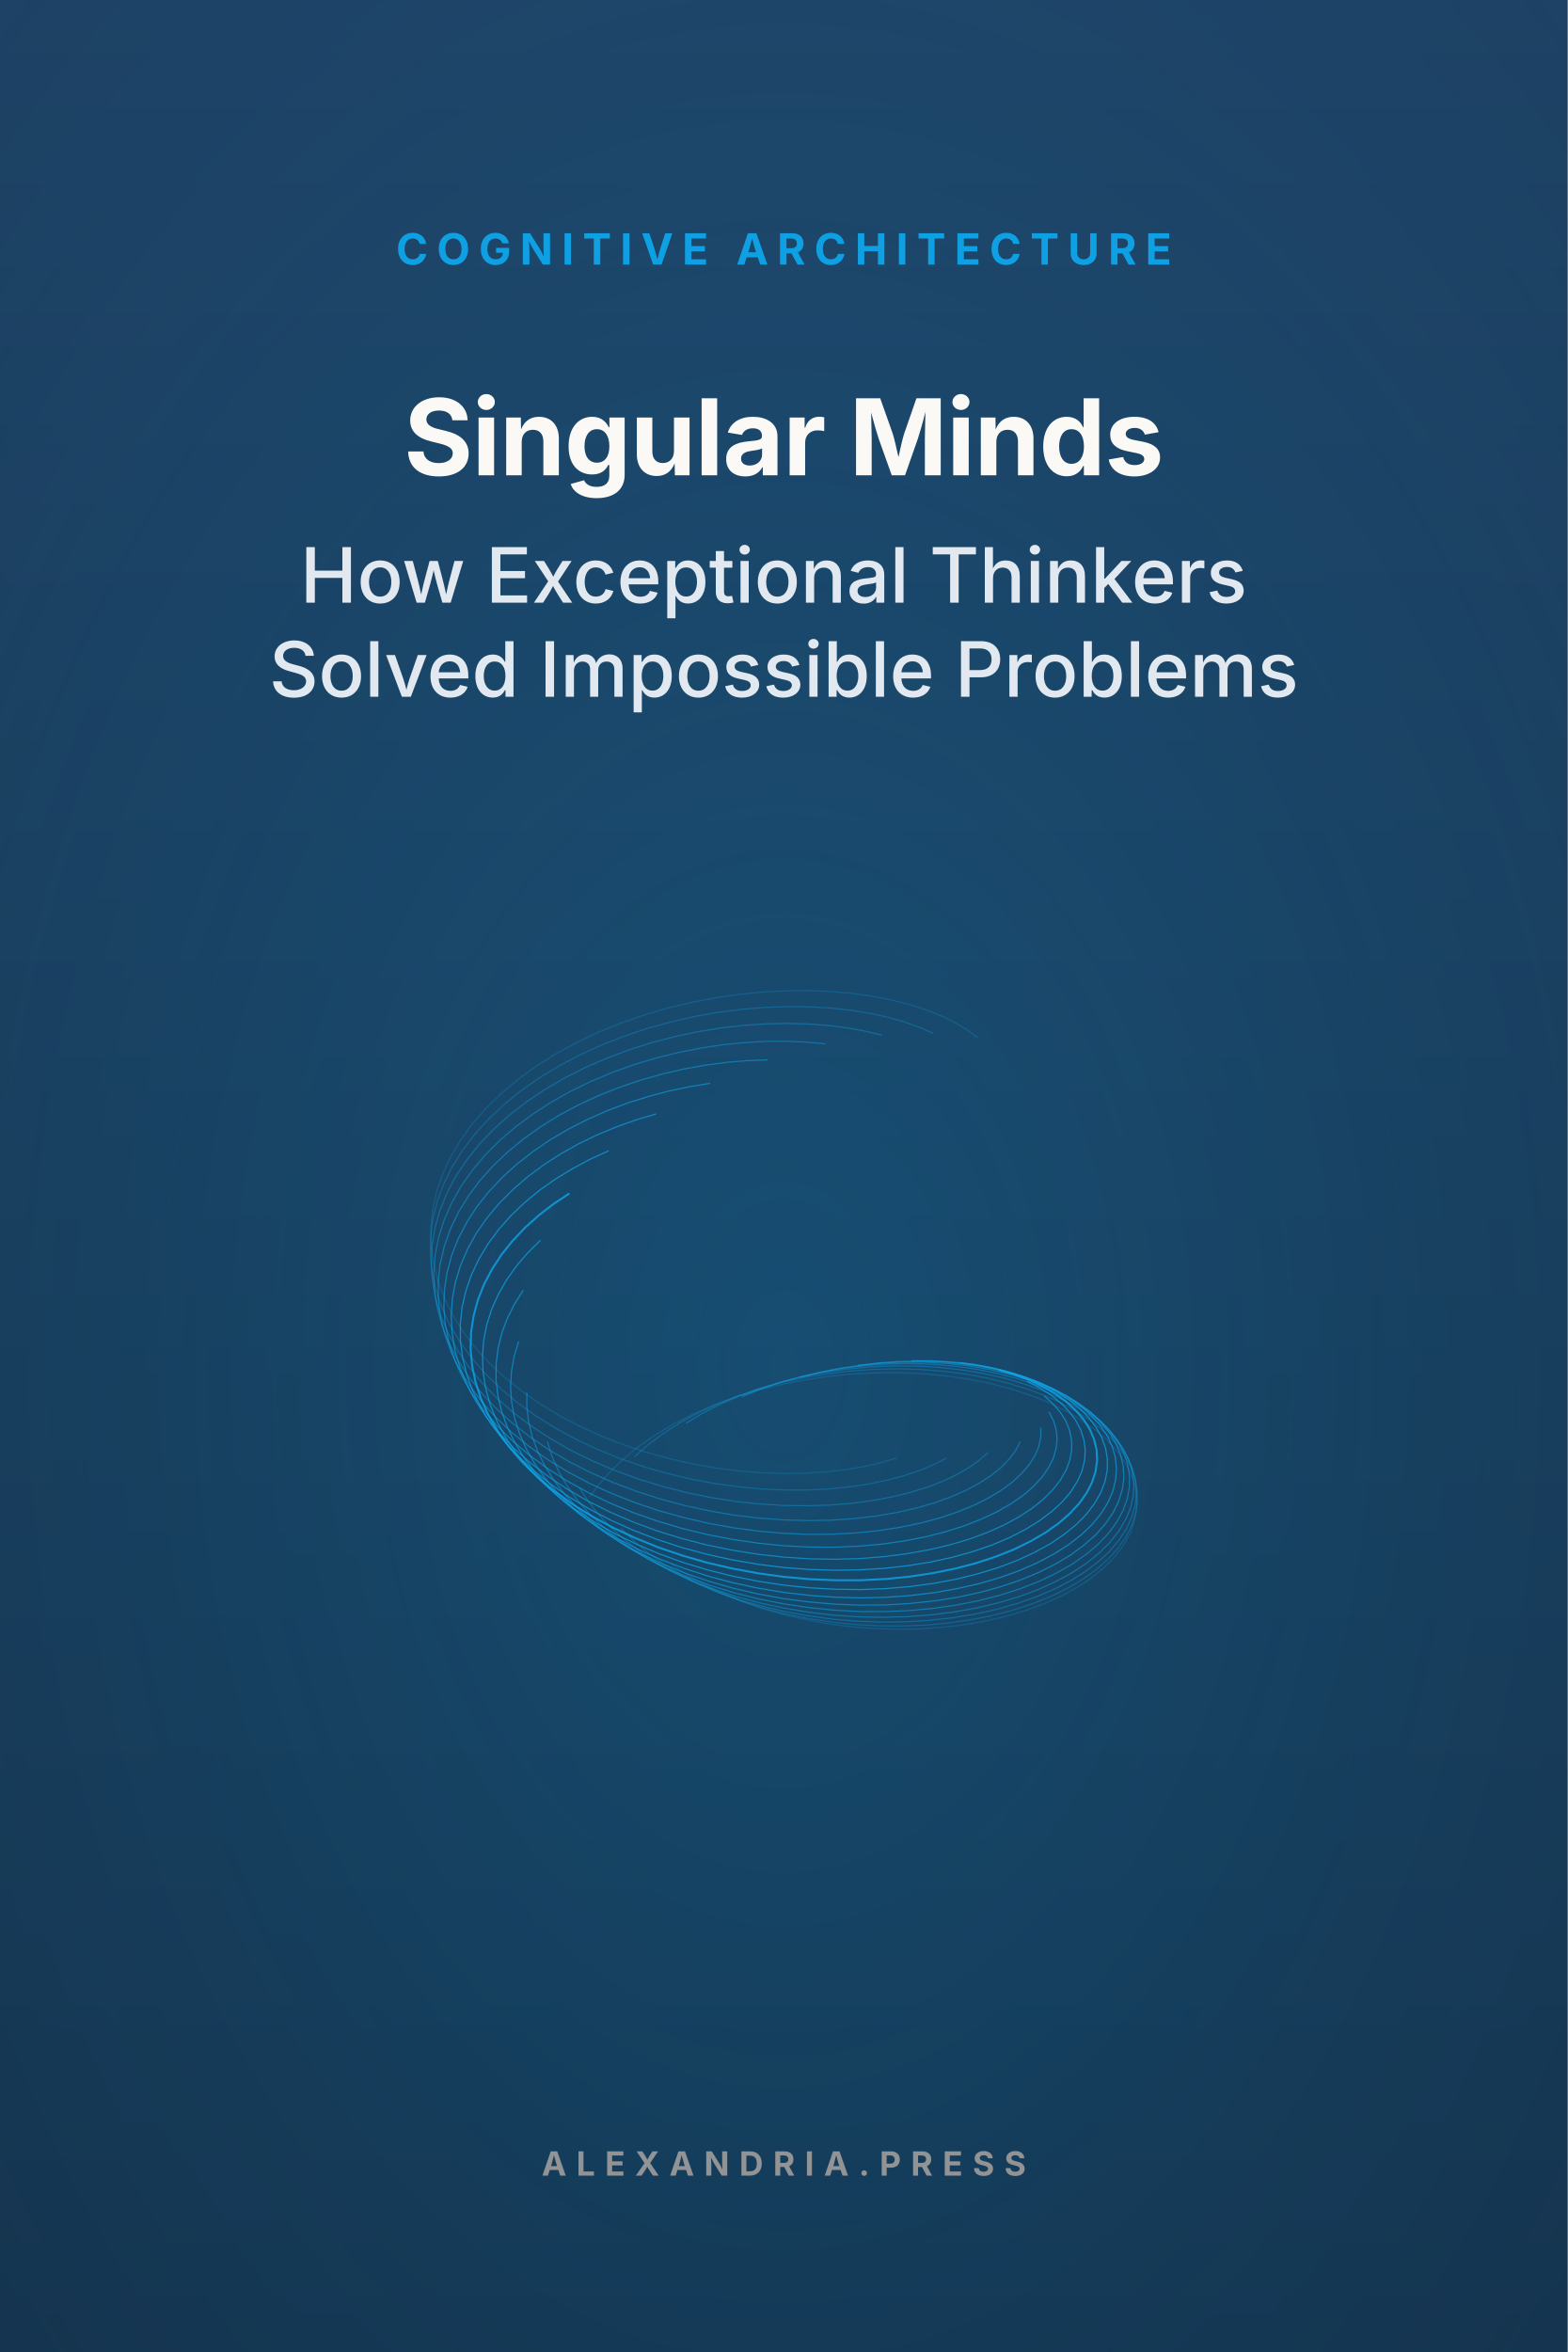
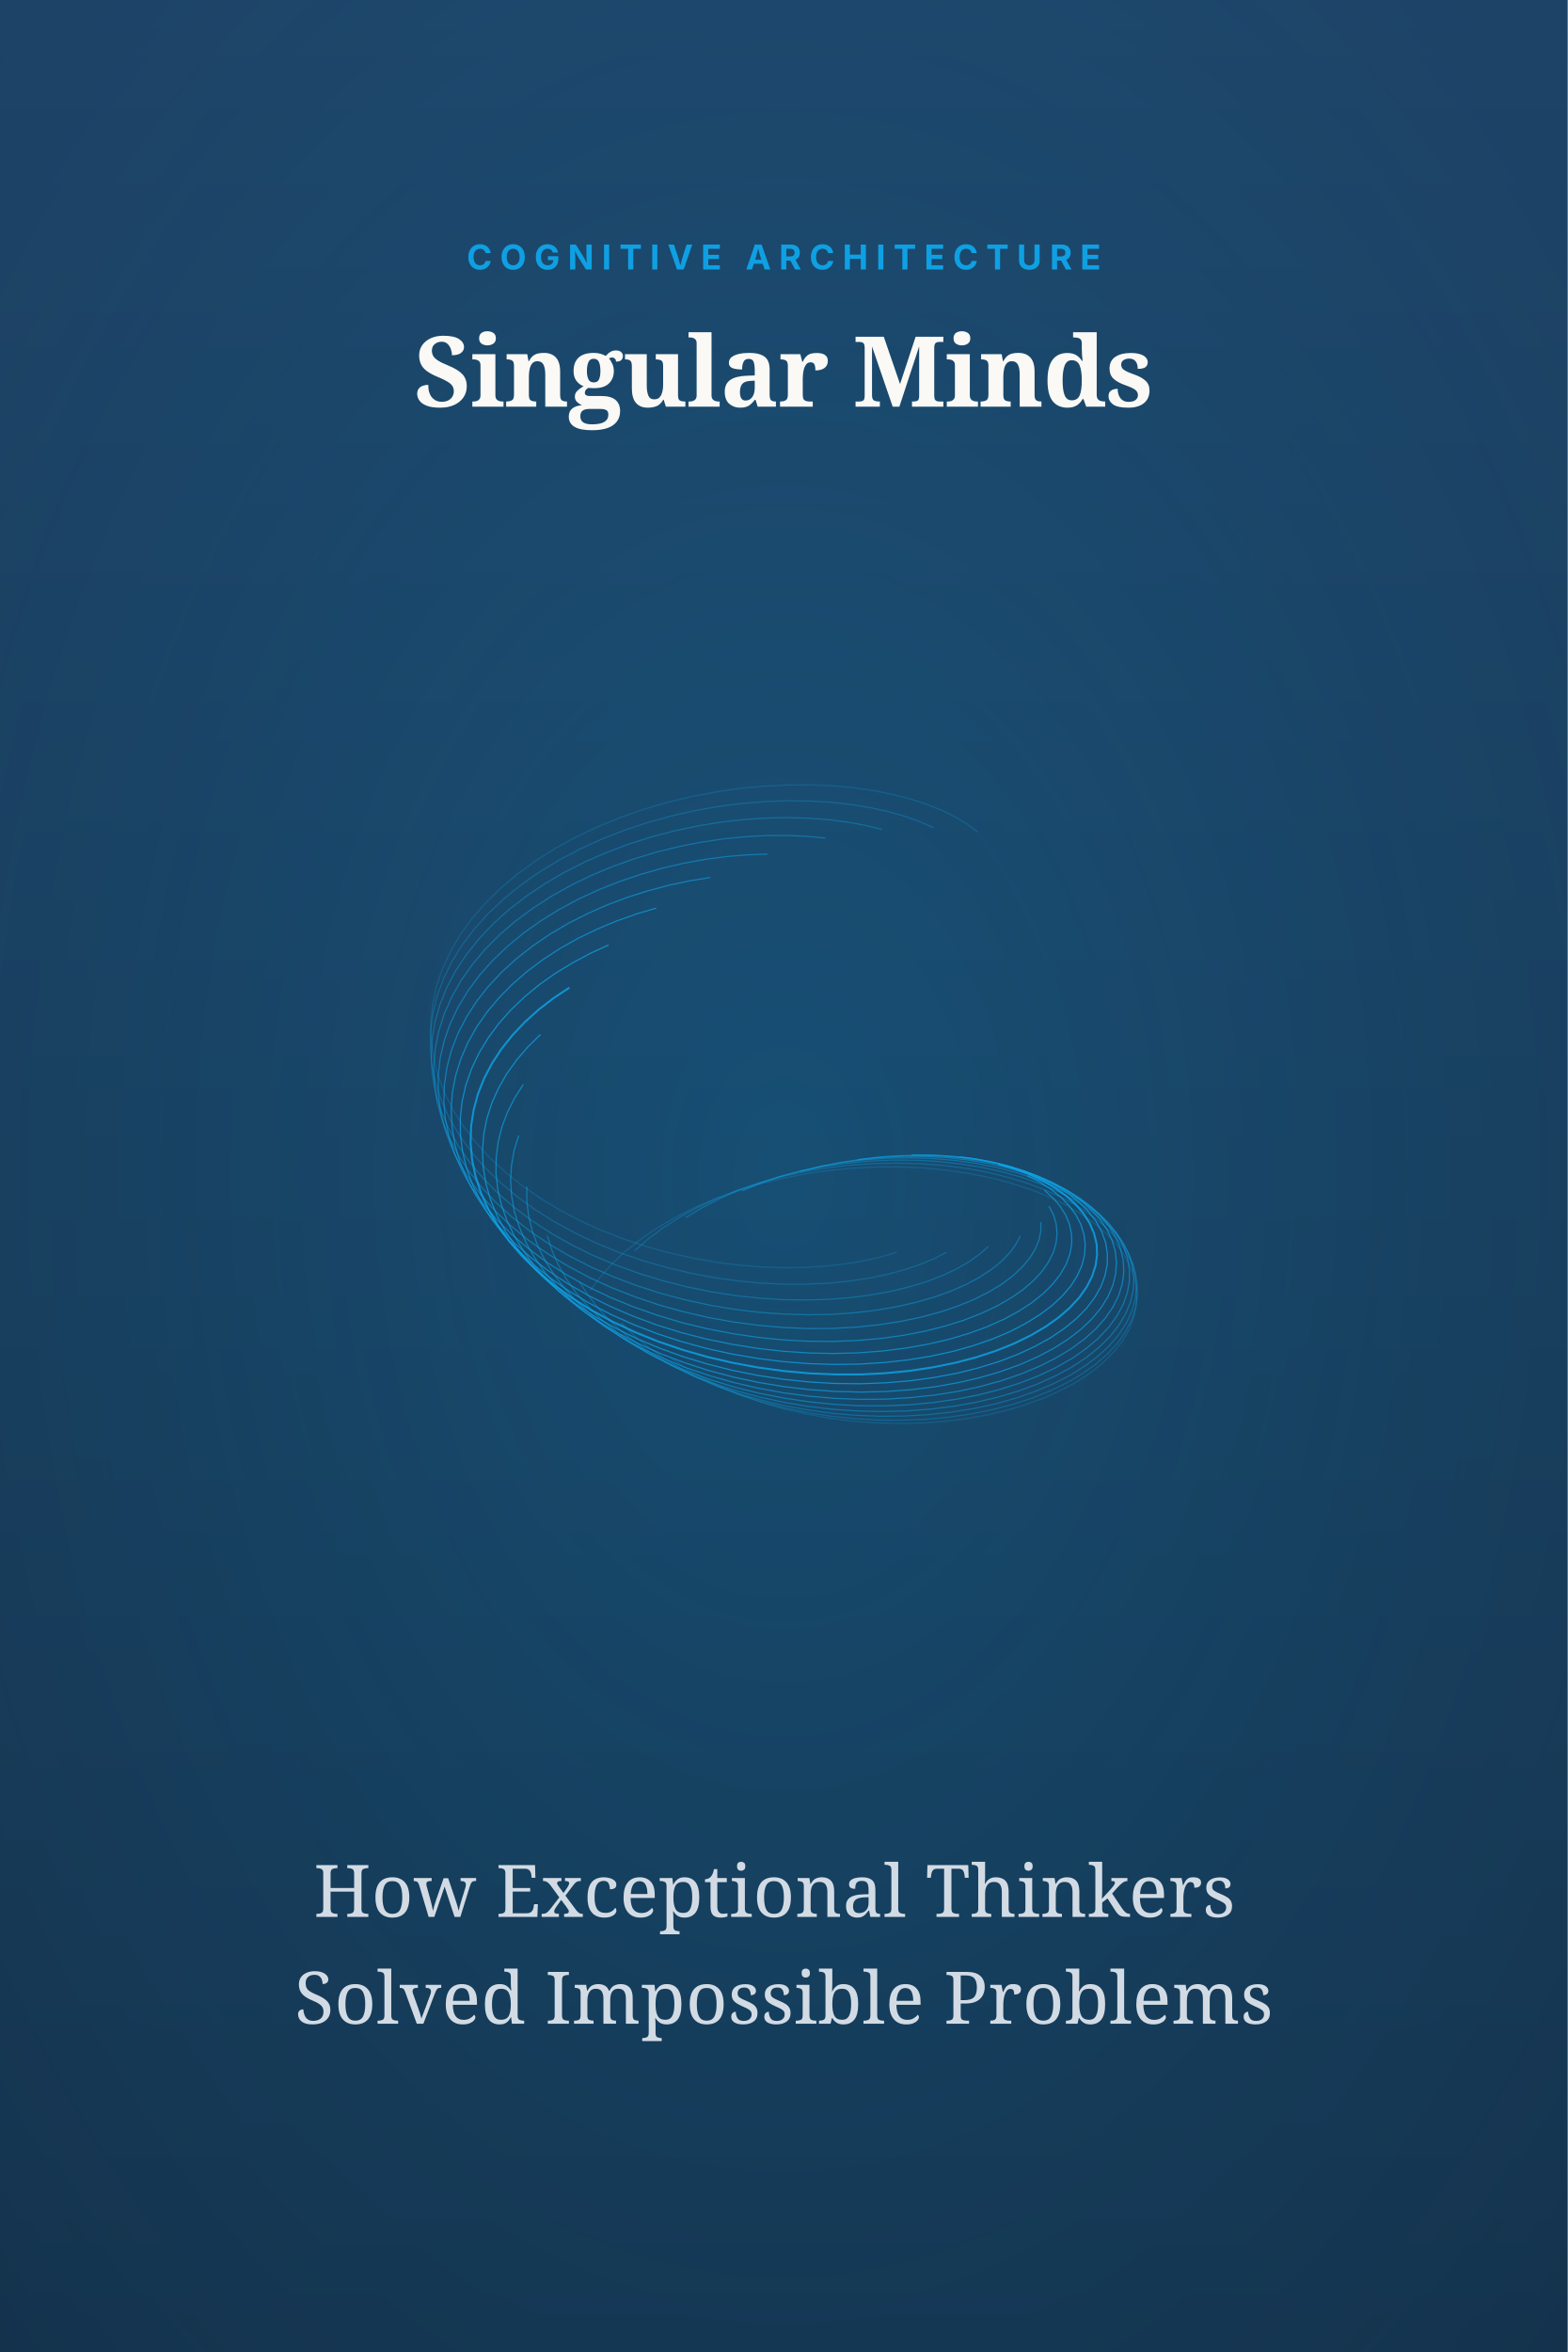
<svg xmlns="http://www.w3.org/2000/svg" viewBox="0 0 1600 2400" width="100%" height="100%">
  <defs>
    <linearGradient id="bg-singular-minds" x1="0%" y1="0%" x2="0%" y2="100%">
      <stop offset="0%" stop-color="#1f3959" />
      <stop offset="60%" stop-color="#192e47" />
      <stop offset="100%" stop-color="#15273d" />
    </linearGradient>
-     <radialGradient id="halo-singular-minds" cx="50%" cy="58%" r="75%">
+     <radialGradient id="halo-singular-minds" cx="50%" cy="50%" r="75%">
      <stop offset="0%" stop-color="#0ea5e9" stop-opacity="0.26" />
      <stop offset="55%" stop-color="#0ea5e9" stop-opacity="0.15" />
      <stop offset="100%" stop-color="#0ea5e9" stop-opacity="0.08" />
    </radialGradient>
  </defs>
  <rect width="1600" height="2400" fill="url(#bg-singular-minds)" />
  <rect width="1600" height="2400" fill="url(#halo-singular-minds)" />
-   <g text-anchor="middle" font-family="'Inter', -apple-system, sans-serif">
-     <text x="800" y="270" font-size="44" font-weight="700" letter-spacing="9" fill="#0ea5e9" opacity="0.95">COGNITIVE ARCHITECTURE</text>
+   <g text-anchor="middle" font-family="'Inter', -apple-system, BlinkMacSystemFont, sans-serif">
+     <text x="800" y="275" font-size="35" font-weight="700" letter-spacing="8" fill="#0ea5e9" opacity="0.95">COGNITIVE ARCHITECTURE</text>
  </g>
  <g text-anchor="middle">
-     <text x="800" y="485" font-family="'Inter', -apple-system, BlinkMacSystemFont, 'Segoe UI', sans-serif" font-size="108" font-weight="700" letter-spacing="-0.01em" fill="#faf9f6">
-       Singular Minds
-     </text>
-     <text x="800" y="615" font-family="'Inter', -apple-system, BlinkMacSystemFont, 'Segoe UI', sans-serif" font-size="78" font-weight="500" fill="#e2e8f0">
-       <tspan x="800" dy="0">How Exceptional Thinkers</tspan>
-       <tspan x="800" dy="96">Solved Impossible Problems</tspan>
-     </text>
+     <text x="800" y="415" font-family="'Literata', Georgia, serif" font-size="100" font-weight="700" letter-spacing="-0.01em" fill="#faf9f6">Singular Minds</text>
  </g>
-   <g class="emblem-sheaf">
+   <g class="emblem-sheaf" transform="translate(0, -210)">
    <path d="M 997.7,1058.9 L 987.6,1051.3 L 975.7,1044.0 L 962.2,1037.3 L 947.0,1031.1 L 930.2,1025.6 L 912.0,1020.9 L 892.5,1016.9 L 871.8,1013.9 L 850.0,1011.9 L 827.3,1010.9 L 803.8,1011.0 L 779.8,1012.2 L 755.3,1014.5 L 730.7,1018.1 L 706.0,1022.8 L 681.4,1028.7 L 657.1,1035.8 L 633.4,1044.1 L 610.3,1053.5 L 588.1,1064.0 L 566.9,1075.6 L 546.9,1088.2 L 528.2,1101.8 L 511.1,1116.2 L 495.5,1131.5 L 481.6,1147.4 L 469.6,1164.1 L 459.6,1181.2 L 451.5,1198.8 L 445.4,1216.7 L 441.5,1234.8 L 439.7,1253.1 L 440.1,1271.4 L 442.6,1289.6 L 447.1,1307.6 L 453.8,1325.3 L 462.5,1342.7 L 473.1,1359.5 L 485.5,1375.7 L 499.7,1391.2 L 515.6,1405.9 L 532.9,1419.8 L 551.6,1432.8 L 571.5,1444.8 L 592.5,1455.8 L 614.4,1465.7 L 637.0,1474.4 L 660.1,1482.1 L 683.6,1488.5 L 707.2,1493.8 L 730.9,1498.0 L 754.3,1501.0 L 777.4,1502.8 L 800.0,1503.6 L 821.9,1503.3 L 842.9,1501.9 L 862.8,1499.7 L 881.6,1496.5 L 899.2,1492.5 L 915.3,1487.8" stroke="#0ea5e9" stroke-width="1.2" fill="none" opacity="0.24" />
    <path d="M 952.5,1054.5 L 938.7,1048.4 L 923.3,1042.9 L 906.4,1038.1 L 888.1,1034.1 L 868.5,1030.9 L 847.8,1028.6 L 826.2,1027.4 L 803.7,1027.1 L 780.5,1028.0 L 756.8,1029.9 L 732.8,1033.0 L 708.7,1037.3 L 684.6,1042.8 L 660.7,1049.4 L 637.3,1057.2 L 614.4,1066.1 L 592.3,1076.2 L 571.1,1087.4 L 551.0,1099.5 L 532.1,1112.7 L 514.7,1126.8 L 498.8,1141.7 L 484.6,1157.3 L 472.1,1173.7 L 461.5,1190.6 L 452.9,1208.0 L 446.3,1225.8 L 441.8,1243.9 L 439.4,1262.1 L 439.2,1280.4 L 441.1,1298.7 L 445.1,1316.9 L 451.2,1334.7 L 459.3,1352.3 L 469.5,1369.3 L 481.5,1385.9 L 495.3,1401.7 L 510.9,1416.9 L 528.0,1431.2 L 546.6,1444.6 L 566.5,1457.1 L 587.5,1468.5 L 609.5,1478.9 L 632.4,1488.2 L 655.8,1496.3 L 679.8,1503.2 L 704.0,1509.0 L 728.3,1513.6 L 752.5,1517.0 L 776.5,1519.3 L 800.0,1520.4 L 822.9,1520.4 L 845.0,1519.4 L 866.2,1517.3 L 886.3,1514.3 L 905.1,1510.5 L 922.6,1505.8 L 938.7,1500.4 L 953.2,1494.4 L 966.0,1487.8" stroke="#0ea5e9" stroke-width="1.2" fill="none" opacity="0.31" />
    <path d="M 900.0,1056.3 L 883.1,1052.2 L 864.9,1048.9 L 845.4,1046.4 L 824.9,1044.9 L 803.5,1044.3 L 781.3,1044.8 L 758.6,1046.3 L 735.4,1049.0 L 712.0,1052.8 L 688.5,1057.8 L 665.1,1063.9 L 642.0,1071.2 L 619.5,1079.7 L 597.5,1089.2 L 576.4,1099.9 L 556.3,1111.6 L 537.4,1124.3 L 519.8,1137.9 L 503.7,1152.4 L 489.1,1167.7 L 476.3,1183.7 L 465.2,1200.3 L 456.1,1217.5 L 449.0,1235.1 L 443.9,1253.0 L 440.9,1271.2 L 440.1,1289.4 L 441.4,1307.7 L 444.8,1325.9 L 450.3,1343.9 L 457.9,1361.5 L 467.5,1378.8 L 479.1,1395.6 L 492.5,1411.7 L 507.7,1427.2 L 524.5,1441.8 L 542.9,1455.6 L 562.7,1468.5 L 583.6,1480.4 L 605.7,1491.2 L 628.7,1500.9 L 652.4,1509.5 L 676.7,1516.9 L 701.3,1523.2 L 726.1,1528.2 L 751.0,1532.1 L 775.7,1534.7 L 800.0,1536.2 L 823.8,1536.5 L 846.9,1535.8 L 869.1,1534.0 L 890.3,1531.2 L 910.4,1527.4 L 929.2,1522.8 L 946.5,1517.5 L 962.3,1511.4 L 976.5,1504.7 L 989.0,1497.5 L 999.7,1489.8 L 1008.7,1481.9" stroke="#0ea5e9" stroke-width="1.2" fill="none" opacity="0.38" />
    <path d="M 842.7,1065.2 L 823.5,1063.4 L 803.3,1062.5 L 782.3,1062.6 L 760.6,1063.8 L 738.3,1066.0 L 715.7,1069.4 L 693.0,1073.8 L 670.2,1079.4 L 647.7,1086.2 L 625.5,1094.1 L 603.9,1103.1 L 583.0,1113.2 L 563.0,1124.4 L 544.1,1136.6 L 526.4,1149.7 L 510.0,1163.7 L 495.2,1178.6 L 482.1,1194.2 L 470.6,1210.4 L 461.1,1227.3 L 453.4,1244.6 L 447.8,1262.3 L 444.2,1280.2 L 442.8,1298.4 L 443.4,1316.6 L 446.2,1334.7 L 451.2,1352.7 L 458.2,1370.5 L 467.2,1387.9 L 478.3,1404.8 L 491.2,1421.2 L 506.0,1436.9 L 522.5,1451.8 L 540.5,1466.0 L 560.0,1479.2 L 580.9,1491.5 L 602.9,1502.7 L 625.9,1512.8 L 649.7,1521.8 L 674.2,1529.7 L 699.1,1536.3 L 724.4,1541.8 L 749.7,1546.1 L 775.0,1549.1 L 800.0,1550.9 L 824.6,1551.6 L 848.5,1551.2 L 871.7,1549.6 L 893.9,1547.0 L 915.0,1543.4 L 934.9,1538.9 L 953.4,1533.6 L 970.5,1527.5 L 985.9,1520.7 L 999.7,1513.3 L 1011.7,1505.5 L 1021.9,1497.2 L 1030.2,1488.7 L 1036.7,1479.9 L 1041.3,1471.1" stroke="#0ea5e9" stroke-width="1.2" fill="none" opacity="0.45" />
    <path d="M 783.3,1081.5 L 762.8,1082.3 L 741.6,1084.0 L 720.0,1086.9 L 698.1,1090.8 L 676.1,1095.9 L 654.2,1102.1 L 632.5,1109.4 L 611.3,1117.8 L 590.7,1127.3 L 570.9,1137.9 L 552.1,1149.5 L 534.4,1162.1 L 518.0,1175.6 L 503.0,1189.9 L 489.5,1205.0 L 477.7,1220.9 L 467.7,1237.3 L 459.6,1254.3 L 453.5,1271.6 L 449.3,1289.4 L 447.3,1307.3 L 447.3,1325.3 L 449.5,1343.4 L 453.8,1361.3 L 460.2,1379.1 L 468.6,1396.5 L 479.1,1413.6 L 491.5,1430.1 L 505.7,1446.0 L 521.8,1461.2 L 539.4,1475.6 L 558.6,1489.1 L 579.2,1501.7 L 601.0,1513.3 L 623.9,1523.8 L 647.8,1533.2 L 672.3,1541.5 L 697.5,1548.5 L 723.0,1554.4 L 748.7,1559.0 L 774.4,1562.4 L 800.0,1564.6 L 825.2,1565.7 L 849.9,1565.5 L 873.9,1564.2 L 897.0,1561.8 L 919.0,1558.4 L 939.9,1554.1 L 959.5,1548.8 L 977.6,1542.7 L 994.2,1535.9 L 1009.1,1528.4 L 1022.3,1520.4 L 1033.7,1511.9 L 1043.2,1503.0 L 1050.9,1493.9 L 1056.6,1484.6 L 1060.4,1475.3 L 1062.3,1466.0 L 1062.3,1456.9" stroke="#0ea5e9" stroke-width="1.2" fill="none" opacity="0.52" />
    <path d="M 724.8,1105.4 L 703.9,1108.8 L 682.7,1113.3 L 661.6,1118.9 L 640.6,1125.5 L 619.9,1133.3 L 599.7,1142.2 L 580.2,1152.1 L 561.5,1163.1 L 543.9,1175.1 L 527.4,1188.0 L 512.3,1201.7 L 498.6,1216.3 L 486.5,1231.6 L 476.2,1247.6 L 467.6,1264.1 L 460.9,1281.2 L 456.3,1298.5 L 453.6,1316.2 L 453.0,1334.0 L 454.5,1351.9 L 458.2,1369.7 L 463.9,1387.4 L 471.7,1404.8 L 481.5,1421.9 L 493.3,1438.4 L 507.0,1454.5 L 522.5,1469.8 L 539.7,1484.4 L 558.4,1498.2 L 578.7,1511.1 L 600.2,1523.0 L 622.9,1533.9 L 646.6,1543.6 L 671.2,1552.2 L 696.3,1559.7 L 722.0,1565.9 L 748.0,1570.9 L 774.0,1574.7 L 800.0,1577.3 L 825.7,1578.6 L 851.0,1578.8 L 875.6,1577.8 L 899.5,1575.7 L 922.4,1572.5 L 944.2,1568.3 L 964.7,1563.1 L 983.8,1557.1 L 1001.4,1550.2 L 1017.4,1542.7 L 1031.7,1534.5 L 1044.2,1525.9 L 1054.8,1516.7 L 1063.5,1507.3 L 1070.2,1497.6 L 1075.1,1487.9 L 1077.9,1478.1 L 1078.9,1468.4 L 1077.9,1458.9 L 1075.2,1449.6 L 1070.6,1440.8" stroke="#0ea5e9" stroke-width="1.2" fill="none" opacity="0.59" />
    <path d="M 669.8,1136.6 L 649.6,1142.6 L 629.5,1149.7 L 609.8,1157.9 L 590.7,1167.1 L 572.3,1177.4 L 554.8,1188.7 L 538.4,1200.9 L 523.2,1214.1 L 509.4,1228.0 L 497.0,1242.8 L 486.3,1258.2 L 477.4,1274.2 L 470.2,1290.8 L 465.0,1307.7 L 461.7,1325.0 L 460.5,1342.5 L 461.4,1360.2 L 464.3,1377.8 L 469.3,1395.3 L 476.4,1412.7 L 485.5,1429.7 L 496.6,1446.3 L 509.7,1462.4 L 524.5,1477.8 L 541.2,1492.6 L 559.4,1506.6 L 579.2,1519.7 L 600.4,1531.9 L 622.8,1543.0 L 646.2,1553.1 L 670.6,1562.1 L 695.7,1569.9 L 721.4,1576.5 L 747.5,1581.8 L 773.7,1586.0 L 800.0,1588.9 L 826.1,1590.6 L 851.8,1591.1 L 877.0,1590.4 L 901.5,1588.5 L 925.1,1585.5 L 947.6,1581.5 L 969.0,1576.5 L 989.0,1570.6 L 1007.5,1563.8 L 1024.5,1556.2 L 1039.7,1548.0 L 1053.2,1539.2 L 1064.8,1529.9 L 1074.5,1520.2 L 1082.3,1510.2 L 1088.1,1500.0 L 1091.9,1489.8 L 1093.8,1479.6 L 1093.6,1469.5 L 1091.6,1459.6 L 1087.8,1450.1 L 1082.1,1441.0 L 1074.8,1432.5 L 1065.9,1424.5" stroke="#0ea5e9" stroke-width="1.2" fill="none" opacity="0.66" />
    <path d="M 621.1,1174.3 L 602.5,1182.8 L 584.5,1192.4 L 567.2,1202.9 L 550.9,1214.4 L 535.7,1226.9 L 521.8,1240.1 L 509.3,1254.2 L 498.2,1269.1 L 488.9,1284.5 L 481.3,1300.5 L 475.5,1317.0 L 471.6,1333.9 L 469.8,1351.0 L 469.9,1368.3 L 472.2,1385.6 L 476.4,1402.9 L 482.8,1420.1 L 491.1,1437.0 L 501.5,1453.6 L 513.8,1469.6 L 528.0,1485.2 L 544.0,1500.0 L 561.7,1514.2 L 580.9,1527.5 L 601.5,1539.8 L 623.5,1551.3 L 646.6,1561.6 L 670.7,1570.9 L 695.6,1579.0 L 721.2,1586.0 L 747.3,1591.7 L 773.6,1596.2 L 800.0,1599.5 L 826.3,1601.5 L 852.4,1602.3 L 878.0,1601.9 L 903.0,1600.3 L 927.1,1597.6 L 950.3,1593.8 L 972.4,1589.0 L 993.1,1583.2 L 1012.5,1576.5 L 1030.3,1569.0 L 1046.4,1560.7 L 1060.8,1551.8 L 1073.4,1542.4 L 1084.1,1532.5 L 1092.8,1522.3 L 1099.5,1511.8 L 1104.2,1501.2 L 1106.9,1490.5 L 1107.6,1479.9 L 1106.3,1469.5 L 1103.1,1459.4 L 1098.1,1449.7 L 1091.2,1440.4 L 1082.8,1431.7 L 1072.7,1423.6 L 1061.2,1416.2 L 1048.4,1409.6" stroke="#0ea5e9" stroke-width="1.2" fill="none" opacity="0.73" />
    <path d="M 581.1,1217.8 L 565.0,1228.5 L 549.9,1240.1 L 535.9,1252.7 L 523.2,1266.1 L 511.9,1280.2 L 502.2,1295.0 L 494.1,1310.4 L 487.8,1326.3 L 483.4,1342.6 L 480.8,1359.3 L 480.3,1376.2 L 481.8,1393.2 L 485.3,1410.2 L 490.8,1427.1 L 498.4,1443.9 L 508.0,1460.3 L 519.5,1476.3 L 532.9,1491.8 L 548.1,1506.7 L 565.1,1521.0 L 583.6,1534.4 L 603.7,1547.0 L 625.1,1558.6 L 647.8,1569.2 L 671.5,1578.8 L 696.1,1587.2 L 721.4,1594.5 L 747.3,1600.5 L 773.6,1605.4 L 800.0,1609.0 L 826.4,1611.4 L 852.7,1612.5 L 878.6,1612.5 L 903.9,1611.2 L 928.5,1608.8 L 952.2,1605.2 L 974.9,1600.6 L 996.3,1595.0 L 1016.4,1588.4 L 1034.9,1581.0 L 1051.9,1572.7 L 1067.1,1563.8 L 1080.5,1554.3 L 1092.0,1544.3 L 1101.6,1533.9 L 1109.2,1523.1 L 1114.7,1512.2 L 1118.2,1501.2 L 1119.7,1490.2 L 1119.2,1479.3 L 1116.6,1468.6 L 1112.2,1458.3 L 1105.9,1448.4 L 1097.8,1439.0 L 1088.1,1430.2 L 1076.8,1422.1 L 1064.1,1414.7 L 1050.1,1408.1 L 1035.0,1402.5 L 1018.9,1397.8" stroke="#0ea5e9" stroke-width="2.0" fill="none" opacity="0.80" />
    <path d="M 551.6,1265.6 L 538.8,1278.2 L 527.3,1291.6 L 517.2,1305.7 L 508.8,1320.4 L 501.9,1335.7 L 496.9,1351.4 L 493.7,1367.5 L 492.4,1383.9 L 493.1,1400.5 L 495.8,1417.2 L 500.5,1433.8 L 507.2,1450.3 L 515.9,1466.5 L 526.6,1482.4 L 539.2,1497.8 L 553.6,1512.7 L 569.7,1527.0 L 587.5,1540.5 L 606.9,1553.2 L 627.6,1565.0 L 649.7,1575.8 L 672.9,1585.6 L 697.0,1594.3 L 722.0,1601.9 L 747.6,1608.3 L 773.7,1613.5 L 800.0,1617.5 L 826.4,1620.2 L 852.7,1621.7 L 878.8,1622.0 L 904.4,1621.0 L 929.3,1618.9 L 953.4,1615.6 L 976.5,1611.3 L 998.5,1605.8 L 1019.1,1599.5 L 1038.3,1592.2 L 1056.0,1584.0 L 1072.0,1575.2 L 1086.2,1565.6 L 1098.5,1555.6 L 1108.9,1545.0 L 1117.2,1534.1 L 1123.6,1522.9 L 1127.8,1511.6 L 1130.1,1500.3 L 1130.2,1489.0 L 1128.4,1477.9 L 1124.5,1467.0 L 1118.7,1456.5 L 1111.1,1446.5 L 1101.8,1437.1 L 1090.7,1428.2 L 1078.2,1420.1 L 1064.3,1412.9 L 1049.1,1406.4 L 1032.8,1400.9 L 1015.5,1396.4 L 997.5,1392.8 L 978.9,1390.3" stroke="#0ea5e9" stroke-width="1.2" fill="none" opacity="0.73" />
    <path d="M 534.1,1316.5 L 525.2,1330.5 L 517.9,1345.0 L 512.2,1360.1 L 508.4,1375.6 L 506.4,1391.5 L 506.2,1407.6 L 508.1,1423.8 L 511.9,1440.0 L 517.7,1456.2 L 525.5,1472.2 L 535.2,1487.9 L 546.8,1503.2 L 560.3,1518.0 L 575.5,1532.2 L 592.5,1545.8 L 611.0,1558.6 L 631.0,1570.5 L 652.4,1581.5 L 674.9,1591.5 L 698.5,1600.5 L 723.0,1608.4 L 748.2,1615.1 L 773.9,1620.6 L 800.0,1624.9 L 826.3,1628.0 L 852.5,1629.8 L 878.6,1630.5 L 904.3,1629.9 L 929.4,1628.1 L 953.8,1625.1 L 977.2,1621.0 L 999.6,1615.9 L 1020.8,1609.7 L 1040.6,1602.6 L 1058.8,1594.6 L 1075.5,1585.8 L 1090.3,1576.4 L 1103.4,1566.3 L 1114.5,1555.7 L 1123.6,1544.7 L 1130.7,1533.3 L 1135.7,1521.8 L 1138.6,1510.2 L 1139.5,1498.5 L 1138.3,1487.0 L 1135.0,1475.7 L 1129.8,1464.8 L 1122.6,1454.2 L 1113.7,1444.2 L 1103.0,1434.8 L 1090.6,1426.0 L 1076.8,1418.1 L 1061.6,1410.9 L 1045.2,1404.7 L 1027.7,1399.4 L 1009.3,1395.1 L 990.2,1391.9 L 970.5,1389.7 L 950.4,1388.6 L 930.2,1388.6" stroke="#0ea5e9" stroke-width="1.2" fill="none" opacity="0.66" />
    <path d="M 529.4,1368.8 L 524.8,1383.6 L 522.1,1398.9 L 521.1,1414.4 L 522.1,1430.1 L 524.9,1445.9 L 529.8,1461.6 L 536.5,1477.3 L 545.2,1492.7 L 555.8,1507.9 L 568.3,1522.5 L 582.6,1536.7 L 598.6,1550.2 L 616.2,1563.1 L 635.3,1575.1 L 655.8,1586.3 L 677.6,1596.5 L 700.5,1605.7 L 724.4,1613.8 L 749.0,1620.8 L 774.3,1626.6 L 800.0,1631.3 L 826.0,1634.7 L 852.0,1636.9 L 878.0,1637.9 L 903.7,1637.7 L 928.8,1636.2 L 953.4,1633.6 L 977.1,1629.9 L 999.8,1625.0 L 1021.3,1619.1 L 1041.6,1612.2 L 1060.3,1604.4 L 1077.5,1595.8 L 1093.0,1586.5 L 1106.7,1576.4 L 1118.5,1565.9 L 1128.3,1554.8 L 1136.1,1543.4 L 1141.8,1531.7 L 1145.5,1519.9 L 1147.0,1508.0 L 1146.4,1496.2 L 1143.7,1484.5 L 1139.1,1473.2 L 1132.4,1462.1 L 1123.8,1451.6 L 1113.5,1441.6 L 1101.4,1432.3 L 1087.7,1423.7 L 1072.6,1416.0 L 1056.1,1409.1 L 1038.5,1403.1 L 1019.8,1398.1 L 1000.3,1394.2 L 980.1,1391.3 L 959.4,1389.5 L 938.4,1388.9 L 917.3,1389.3 L 896.1,1390.8 L 875.2,1393.4" stroke="#0ea5e9" stroke-width="1.2" fill="none" opacity="0.59" />
    <path d="M 537.7,1420.9 L 537.7,1436.0 L 539.6,1451.3 L 543.4,1466.6 L 549.1,1481.9 L 556.8,1497.0 L 566.3,1511.9 L 577.7,1526.4 L 590.9,1540.4 L 605.8,1553.9 L 622.4,1566.7 L 640.5,1578.8 L 660.1,1590.1 L 681.0,1600.4 L 703.0,1609.8 L 726.1,1618.2 L 750.1,1625.5 L 774.8,1631.7 L 800.0,1636.6 L 825.6,1640.4 L 851.3,1643.0 L 877.0,1644.4 L 902.5,1644.5 L 927.7,1643.5 L 952.2,1641.2 L 976.1,1637.8 L 999.0,1633.3 L 1020.8,1627.7 L 1041.4,1621.1 L 1060.6,1613.6 L 1078.2,1605.2 L 1094.3,1596.0 L 1108.5,1586.1 L 1120.9,1575.6 L 1131.4,1564.5 L 1139.8,1553.1 L 1146.2,1541.3 L 1150.5,1529.4 L 1152.7,1517.3 L 1152.7,1505.3 L 1150.7,1493.4 L 1146.5,1481.6 L 1140.4,1470.3 L 1132.3,1459.3 L 1122.3,1448.9 L 1110.5,1439.0 L 1097.0,1429.9 L 1082.0,1421.6 L 1065.6,1414.1 L 1047.9,1407.5 L 1029.1,1401.9 L 1009.3,1397.3 L 988.7,1393.8 L 967.5,1391.4 L 945.8,1390.1 L 923.9,1389.9 L 901.9,1390.8 L 880.0,1392.9 L 858.4,1396.0 L 837.2,1400.3 L 816.7,1405.5" stroke="#0ea5e9" stroke-width="1.2" fill="none" opacity="0.52" />
    <path d="M 558.7,1471.1 L 563.3,1485.9 L 569.8,1500.7 L 578.1,1515.2 L 588.3,1529.5 L 600.3,1543.3 L 614.1,1556.7 L 629.5,1569.5 L 646.6,1581.6 L 665.1,1592.9 L 685.0,1603.4 L 706.1,1613.0 L 728.3,1621.6 L 751.5,1629.2 L 775.4,1635.6 L 800.0,1640.9 L 825.0,1645.1 L 850.3,1648.1 L 875.6,1649.8 L 900.9,1650.3 L 925.8,1649.7 L 950.3,1647.8 L 974.1,1644.8 L 997.1,1640.7 L 1019.1,1635.5 L 1040.0,1629.2 L 1059.5,1622.0 L 1077.5,1613.8 L 1094.0,1604.9 L 1108.8,1595.2 L 1121.7,1584.8 L 1132.8,1573.9 L 1141.8,1562.5 L 1148.8,1550.7 L 1153.8,1538.7 L 1156.6,1526.6 L 1157.2,1514.4 L 1155.8,1502.2 L 1152.2,1490.3 L 1146.6,1478.6 L 1138.9,1467.3 L 1129.4,1456.4 L 1117.9,1446.2 L 1104.8,1436.6 L 1090.0,1427.7 L 1073.6,1419.7 L 1055.9,1412.6 L 1037.0,1406.4 L 1017.0,1401.2 L 996.1,1397.1 L 974.5,1394.1 L 952.3,1392.2 L 929.8,1391.4 L 907.0,1391.8 L 884.3,1393.4 L 861.7,1396.0 L 839.4,1399.8 L 817.7,1404.6 L 796.7,1410.5 L 776.5,1417.4 L 757.3,1425.2" stroke="#0ea5e9" stroke-width="1.2" fill="none" opacity="0.45" />
    <path d="M 591.3,1517.9 L 600.3,1531.8 L 611.0,1545.5 L 623.5,1558.7 L 637.7,1571.4 L 653.5,1583.5 L 670.8,1594.8 L 689.6,1605.4 L 709.7,1615.2 L 730.9,1624.0 L 753.1,1631.8 L 776.2,1638.5 L 800.0,1644.2 L 824.3,1648.7 L 849.0,1652.1 L 873.9,1654.2 L 898.7,1655.2 L 923.3,1654.9 L 947.6,1653.5 L 971.3,1650.9 L 994.3,1647.2 L 1016.4,1642.4 L 1037.3,1636.5 L 1057.1,1629.6 L 1075.5,1621.8 L 1092.3,1613.2 L 1107.5,1603.7 L 1120.9,1593.6 L 1132.5,1582.8 L 1142.1,1571.5 L 1149.7,1559.9 L 1155.2,1547.9 L 1158.6,1535.7 L 1159.9,1523.4 L 1159.1,1511.2 L 1156.1,1499.0 L 1151.0,1487.1 L 1143.9,1475.5 L 1134.8,1464.3 L 1123.7,1453.7 L 1110.9,1443.7 L 1096.3,1434.4 L 1080.2,1425.9 L 1062.6,1418.3 L 1043.7,1411.6 L 1023.6,1405.9 L 1002.5,1401.2 L 980.5,1397.7 L 958.0,1395.2 L 934.9,1393.9 L 911.5,1393.8 L 888.0,1394.8 L 864.6,1397.0 L 841.4,1400.3 L 818.7,1404.8 L 796.5,1410.3 L 775.1,1416.9 L 754.6,1424.4 L 735.1,1432.9 L 716.9,1442.2 L 700.0,1452.3" stroke="#0ea5e9" stroke-width="1.2" fill="none" opacity="0.38" />
    <path d="M 634.0,1559.8 L 646.8,1572.4 L 661.3,1584.4 L 677.4,1595.8 L 694.9,1606.5 L 713.7,1616.3 L 733.8,1625.3 L 755.0,1633.4 L 777.1,1640.4 L 800.0,1646.4 L 823.5,1651.3 L 847.5,1655.0 L 871.7,1657.6 L 896.0,1659.0 L 920.2,1659.2 L 944.2,1658.3 L 967.6,1656.2 L 990.5,1652.9 L 1012.5,1648.5 L 1033.5,1643.1 L 1053.4,1636.6 L 1072.0,1629.2 L 1089.1,1620.9 L 1104.7,1611.7 L 1118.5,1601.9 L 1130.5,1591.3 L 1140.7,1580.3 L 1148.8,1568.7 L 1154.9,1556.9 L 1158.9,1544.7 L 1160.8,1532.4 L 1160.6,1520.1 L 1158.2,1507.9 L 1153.7,1495.8 L 1147.1,1484.0 L 1138.5,1472.6 L 1127.9,1461.7 L 1115.4,1451.3 L 1101.2,1441.7 L 1085.3,1432.8 L 1067.9,1424.7 L 1049.0,1417.5 L 1028.9,1411.4 L 1007.7,1406.2 L 985.6,1402.1 L 962.7,1399.2 L 939.3,1397.4 L 915.4,1396.8 L 891.3,1397.3 L 867.2,1399.0 L 843.2,1401.9 L 819.5,1406.0 L 796.3,1411.1 L 773.8,1417.4 L 752.2,1424.6 L 731.5,1432.9 L 711.9,1442.1 L 693.6,1452.1 L 676.7,1462.9 L 661.3,1474.4 L 647.5,1486.5" stroke="#0ea5e9" stroke-width="1.2" fill="none" opacity="0.31" />
    <path d="M 684.7,1595.8 L 700.8,1606.5 L 718.4,1616.5 L 737.2,1625.7 L 757.1,1633.9 L 778.1,1641.3 L 800.0,1647.6 L 822.6,1652.8 L 845.7,1657.0 L 869.1,1660.0 L 892.8,1661.8 L 916.4,1662.5 L 939.9,1662.1 L 963.0,1660.4 L 985.6,1657.7 L 1007.5,1653.8 L 1028.5,1648.8 L 1048.4,1642.8 L 1067.1,1635.8 L 1084.4,1627.9 L 1100.3,1619.2 L 1114.5,1609.7 L 1126.9,1599.5 L 1137.5,1588.7 L 1146.2,1577.3 L 1152.9,1565.6 L 1157.4,1553.6 L 1159.9,1541.4 L 1160.3,1529.1 L 1158.5,1516.8 L 1154.6,1504.7 L 1148.5,1492.8 L 1140.4,1481.2 L 1130.4,1470.1 L 1118.4,1459.4 L 1104.5,1449.5 L 1088.9,1440.2 L 1071.8,1431.8 L 1053.1,1424.2 L 1033.1,1417.6 L 1011.9,1412.0 L 989.7,1407.5 L 966.6,1404.1 L 942.9,1401.8 L 918.6,1400.7 L 894.0,1400.8 L 869.3,1402.1 L 844.7,1404.5 L 820.2,1408.2 L 796.2,1413.0 L 772.7,1418.9 L 750.0,1425.9 L 728.2,1433.9 L 707.5,1442.9 L 688.0,1452.9 L 669.8,1463.6 L 653.0,1475.1 L 637.8,1487.3 L 624.3,1500.0 L 612.4,1513.3 L 602.3,1526.9" stroke="#0ea5e9" stroke-width="1.2" fill="none" opacity="0.24" />
  </g>
-   <g text-anchor="middle" font-family="'Inter', -apple-system, sans-serif">
-     <text x="800" y="2220" font-size="34" font-weight="700" letter-spacing="10" fill="#a8a29e" opacity="0.85">ALEXANDRIA.PRESS</text>
+   <g text-anchor="middle">
+     <text x="800" y="1956" font-family="'Literata', Georgia, serif" font-size="74" font-weight="500" letter-spacing="0.005em" fill="#e2e8f0" opacity="0.92">
+       <tspan x="800" dy="0">How Exceptional Thinkers</tspan>
+       <tspan x="800" dy="109">Solved Impossible Problems</tspan>
+     </text>
  </g>
</svg>
